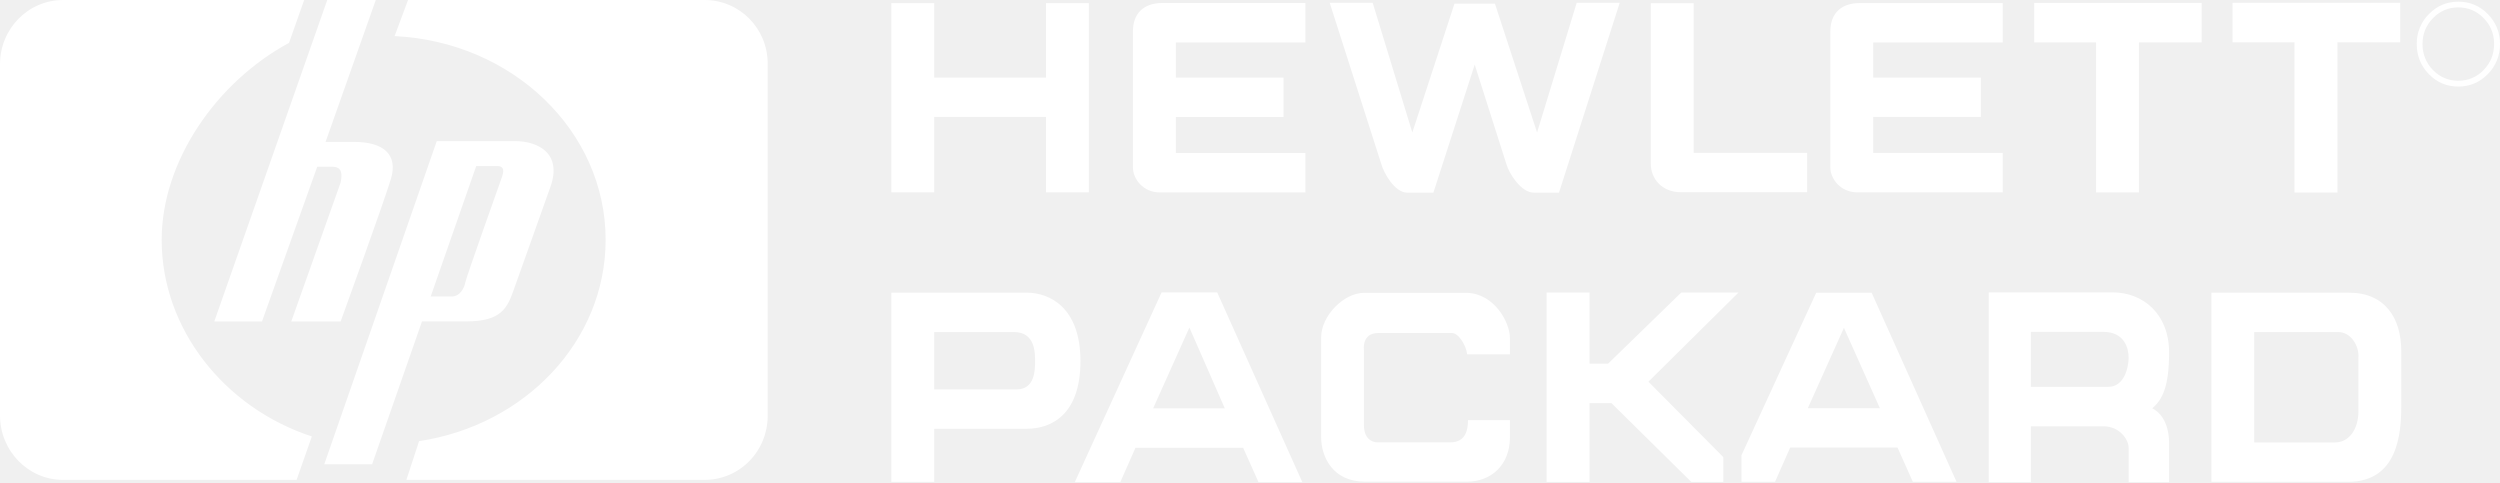
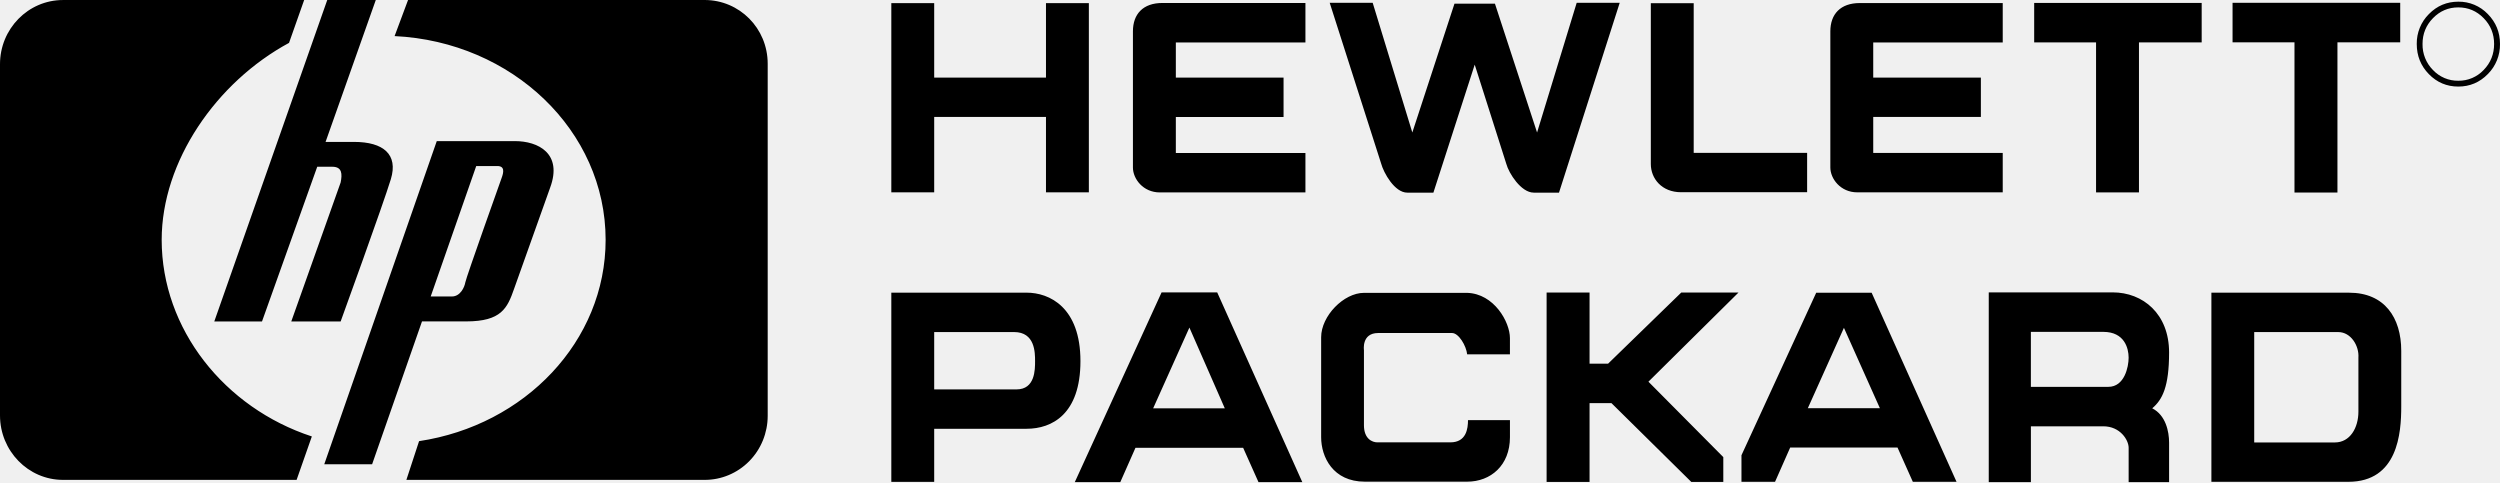
- <svg xmlns="http://www.w3.org/2000/svg" width="140" height="27" viewBox="0 0 140 27" fill="none">
+ <svg xmlns="http://www.w3.org/2000/svg" width="140" height="27" viewBox="0 0 140 27" fill="currentColor">
  <g id="Combined Shape 5">
-     <path id="Combined Shape" fill-rule="evenodd" clip-rule="evenodd" d="M39.457 0H22.851L22.097 2.021C28.681 2.336 33.915 7.324 33.915 13.43C33.915 19.106 29.393 23.815 23.468 24.704L22.757 26.873H39.457C40.393 26.876 41.291 26.501 41.955 25.828C42.618 25.156 42.99 24.243 42.991 23.291V3.57C42.991 1.581 41.408 0 39.457 0ZM9.054 13.431C9.054 18.428 12.571 22.838 17.463 24.441L16.61 26.873H3.525C1.578 26.873 0 25.248 0 23.264V3.597C-0.001 1.614 1.577 0.004 3.525 0.001H17.033L16.186 2.401C12.108 4.605 9.054 9.038 9.054 13.431ZM131.553 16.391H123.838V26.981H131.506C134.283 26.981 134.47 24.25 134.47 22.764V19.65C134.47 17.781 133.529 16.391 131.553 16.391ZM132.071 23.052V20.033C132.119 19.363 131.649 18.596 130.942 18.596H126.236V24.777H130.754C131.6 24.777 132.071 23.962 132.071 23.052ZM120.525 22.865C121.092 22.383 121.469 21.663 121.469 19.739C121.469 17.575 120.006 16.373 118.308 16.373H111.37V26.999H113.73V23.873H117.787C118.732 23.873 119.204 24.643 119.204 25.076V26.998H121.469V24.787C121.469 24.162 121.28 23.249 120.525 22.865ZM113.729 21.663H118.07C118.968 21.663 119.203 20.556 119.203 20.028C119.203 19.498 118.968 18.585 117.787 18.585H113.729V21.663ZM104.812 16.393H101.708L97.522 25.494V26.979H99.403L100.25 25.063H106.261L107.118 26.979H109.565L104.812 16.393ZM103.26 18.358L101.238 22.86H105.274L103.26 18.358ZM86.61 26.99V16.383H89.015V20.367H90.051L94.15 16.383H97.355L92.312 21.375L96.505 25.598V26.99H94.715L90.24 22.574H89.015V26.99H86.61ZM73.984 24.485V18.887C73.984 17.692 75.252 16.4 76.38 16.4H82.161C83.665 16.447 84.556 18.027 84.556 18.936V19.844H82.161C82.112 19.366 81.69 18.649 81.314 18.649H77.178C76.239 18.649 76.381 19.605 76.381 19.605V23.816C76.381 24.581 76.85 24.772 77.132 24.772H81.22C82.113 24.772 82.208 24.007 82.208 23.528H84.557V24.485C84.557 26.064 83.477 26.973 82.162 26.973H76.428C74.642 26.973 73.984 25.585 73.984 24.485ZM68.163 16.373H65.049L60.188 27H62.736L63.586 25.077H69.616L70.476 27H72.93L68.163 16.373ZM66.606 18.344L64.577 22.865H68.588L66.606 18.344ZM57.493 16.389H49.914V26.984H52.315V24.011H57.492C58.905 24.011 60.505 23.197 60.505 20.224C60.506 17.204 58.764 16.389 57.493 16.389ZM52.315 21.806H56.928C57.964 21.806 57.964 20.704 57.964 20.225C57.964 19.746 57.964 18.595 56.787 18.595H52.315V21.806ZM49.914 0.174V10.769H52.315V6.55H58.575V10.769H60.976V0.174H58.575V4.345H52.315V0.174H49.914ZM65.093 0.167H73.104V2.377H65.847V4.345H71.879V6.553H65.847V8.569H73.104V10.776H64.952C64.009 10.776 63.444 10.008 63.444 9.384V1.752C63.444 0.791 64.009 0.167 65.093 0.167ZM92.446 0.178V9.184C92.446 9.999 93.058 10.765 94.141 10.765H101.199V8.561H94.847V0.178H92.446ZM119.782 2.375V10.776H117.379V2.375H113.914V0.165H123.294V2.375H119.782ZM130.897 10.783V2.37H134.412V0.158H125.023V2.37H128.491V10.783H130.897ZM104.148 0.171H112.153H112.153V2.377H104.901V4.344H110.929V6.55H104.901V8.565H112.153V10.771H104.006C103.064 10.771 102.499 10.004 102.499 9.38V1.755C102.499 0.795 103.064 0.171 104.148 0.171ZM85.888 10.787C85.18 10.787 84.496 9.705 84.353 9.176L82.584 3.62L80.27 10.788H78.807C78.098 10.788 77.484 9.682 77.342 9.153L74.463 0.156H76.87L79.09 7.42L81.451 0.204H83.716L86.076 7.42L88.295 0.156H90.704L87.304 10.788H85.888V10.787ZM137.664 0.094C138.285 0.084 138.883 0.334 139.317 0.786C139.771 1.248 140 1.807 140 2.463C140.009 3.097 139.762 3.706 139.317 4.149C138.862 4.615 138.31 4.848 137.664 4.848C137.017 4.848 136.467 4.615 136.014 4.149C135.563 3.685 135.338 3.124 135.338 2.463C135.329 1.832 135.576 1.226 136.02 0.786C136.474 0.325 137.021 0.094 137.664 0.094ZM139.085 3.919C138.714 4.312 138.199 4.53 137.664 4.521C137.129 4.53 136.614 4.312 136.244 3.919C135.863 3.535 135.652 3.008 135.662 2.462C135.662 1.897 135.857 1.415 136.247 1.016C136.638 0.615 137.11 0.414 137.665 0.414C138.219 0.414 138.694 0.615 139.085 1.016C139.475 1.415 139.67 1.897 139.67 2.462C139.67 3.032 139.475 3.517 139.085 3.919ZM18.326 0L12 18.001V18.002H14.672L17.765 9.338H18.608C19.169 9.338 19.169 9.754 19.076 10.218L16.311 18.002H19.076C19.076 18.002 21.466 11.423 21.888 10.033C22.309 8.643 21.466 7.947 19.826 7.947H18.232L21.044 0H18.326ZM24.459 7.902H28.832C30.148 7.902 31.513 8.6 30.808 10.508L28.785 16.184C28.41 17.254 28.08 17.999 26.105 17.999H23.632L20.838 26H18.158L24.459 7.902ZM28.08 9.996C28.08 9.996 26.105 15.532 26.058 15.812C26.011 16.091 25.775 16.603 25.305 16.603H24.119L26.669 9.298H27.845C28.268 9.298 28.221 9.624 28.08 9.996Z" fill="white" />
+     <path id="Combined Shape" fill-rule="evenodd" clip-rule="evenodd" d="M39.457 0H22.851L22.097 2.021C28.681 2.336 33.915 7.324 33.915 13.43C33.915 19.106 29.393 23.815 23.468 24.704L22.757 26.873H39.457C40.393 26.876 41.291 26.501 41.955 25.828C42.618 25.156 42.99 24.243 42.991 23.291V3.57C42.991 1.581 41.408 0 39.457 0ZM9.054 13.431C9.054 18.428 12.571 22.838 17.463 24.441L16.61 26.873H3.525C1.578 26.873 0 25.248 0 23.264V3.597C-0.001 1.614 1.577 0.004 3.525 0.001H17.033L16.186 2.401C12.108 4.605 9.054 9.038 9.054 13.431ZM131.553 16.391H123.838V26.981H131.506C134.283 26.981 134.47 24.25 134.47 22.764V19.65C134.47 17.781 133.529 16.391 131.553 16.391ZM132.071 23.052V20.033C132.119 19.363 131.649 18.596 130.942 18.596H126.236V24.777H130.754C131.6 24.777 132.071 23.962 132.071 23.052ZM120.525 22.865C121.092 22.383 121.469 21.663 121.469 19.739C121.469 17.575 120.006 16.373 118.308 16.373H111.37V26.999H113.73V23.873H117.787C118.732 23.873 119.204 24.643 119.204 25.076V26.998H121.469V24.787C121.469 24.162 121.28 23.249 120.525 22.865ZM113.729 21.663H118.07C118.968 21.663 119.203 20.556 119.203 20.028C119.203 19.498 118.968 18.585 117.787 18.585H113.729V21.663ZM104.812 16.393H101.708L97.522 25.494V26.979H99.403L100.25 25.063H106.261L107.118 26.979H109.565L104.812 16.393ZM103.26 18.358L101.238 22.86H105.274L103.26 18.358ZM86.61 26.99V16.383H89.015V20.367H90.051L94.15 16.383H97.355L92.312 21.375L96.505 25.598V26.99H94.715L90.24 22.574H89.015V26.99H86.61ZM73.984 24.485V18.887C73.984 17.692 75.252 16.4 76.38 16.4H82.161C83.665 16.447 84.556 18.027 84.556 18.936V19.844H82.161C82.112 19.366 81.69 18.649 81.314 18.649H77.178C76.239 18.649 76.381 19.605 76.381 19.605V23.816C76.381 24.581 76.85 24.772 77.132 24.772H81.22C82.113 24.772 82.208 24.007 82.208 23.528H84.557V24.485C84.557 26.064 83.477 26.973 82.162 26.973H76.428C74.642 26.973 73.984 25.585 73.984 24.485ZM68.163 16.373H65.049L60.188 27H62.736L63.586 25.077H69.616L70.476 27H72.93L68.163 16.373ZM66.606 18.344L64.577 22.865H68.588L66.606 18.344ZM57.493 16.389H49.914V26.984H52.315V24.011H57.492C58.905 24.011 60.505 23.197 60.505 20.224C60.506 17.204 58.764 16.389 57.493 16.389ZM52.315 21.806H56.928C57.964 21.806 57.964 20.704 57.964 20.225C57.964 19.746 57.964 18.595 56.787 18.595H52.315V21.806ZM49.914 0.174V10.769H52.315V6.55H58.575V10.769H60.976V0.174H58.575V4.345H52.315V0.174H49.914ZM65.093 0.167H73.104V2.377H65.847V4.345H71.879V6.553H65.847V8.569H73.104V10.776H64.952C64.009 10.776 63.444 10.008 63.444 9.384V1.752C63.444 0.791 64.009 0.167 65.093 0.167ZM92.446 0.178V9.184C92.446 9.999 93.058 10.765 94.141 10.765H101.199V8.561H94.847V0.178H92.446ZM119.782 2.375V10.776H117.379V2.375H113.914V0.165H123.294V2.375H119.782ZM130.897 10.783V2.37H134.412V0.158H125.023V2.37H128.491V10.783H130.897ZM104.148 0.171H112.153H112.153V2.377H104.901V4.344H110.929V6.55H104.901V8.565H112.153V10.771H104.006C103.064 10.771 102.499 10.004 102.499 9.38V1.755C102.499 0.795 103.064 0.171 104.148 0.171ZM85.888 10.787C85.18 10.787 84.496 9.705 84.353 9.176L82.584 3.62L80.27 10.788H78.807C78.098 10.788 77.484 9.682 77.342 9.153L74.463 0.156H76.87L79.09 7.42L81.451 0.204H83.716L86.076 7.42L88.295 0.156H90.704L87.304 10.788H85.888V10.787ZM137.664 0.094C138.285 0.084 138.883 0.334 139.317 0.786C139.771 1.248 140 1.807 140 2.463C140.009 3.097 139.762 3.706 139.317 4.149C138.862 4.615 138.31 4.848 137.664 4.848C137.017 4.848 136.467 4.615 136.014 4.149C135.563 3.685 135.338 3.124 135.338 2.463C135.329 1.832 135.576 1.226 136.02 0.786C136.474 0.325 137.021 0.094 137.664 0.094ZM139.085 3.919C138.714 4.312 138.199 4.53 137.664 4.521C137.129 4.53 136.614 4.312 136.244 3.919C135.863 3.535 135.652 3.008 135.662 2.462C135.662 1.897 135.857 1.415 136.247 1.016C136.638 0.615 137.11 0.414 137.665 0.414C138.219 0.414 138.694 0.615 139.085 1.016C139.475 1.415 139.67 1.897 139.67 2.462C139.67 3.032 139.475 3.517 139.085 3.919ZM18.326 0L12 18.001V18.002H14.672L17.765 9.338H18.608C19.169 9.338 19.169 9.754 19.076 10.218L16.311 18.002H19.076C19.076 18.002 21.466 11.423 21.888 10.033C22.309 8.643 21.466 7.947 19.826 7.947H18.232L21.044 0H18.326ZM24.459 7.902H28.832C30.148 7.902 31.513 8.6 30.808 10.508L28.785 16.184C28.41 17.254 28.08 17.999 26.105 17.999H23.632L20.838 26H18.158L24.459 7.902ZM28.08 9.996C28.08 9.996 26.105 15.532 26.058 15.812C26.011 16.091 25.775 16.603 25.305 16.603H24.119L26.669 9.298H27.845C28.268 9.298 28.221 9.624 28.08 9.996Z" fill="currentColor" />
  </g>
</svg>
